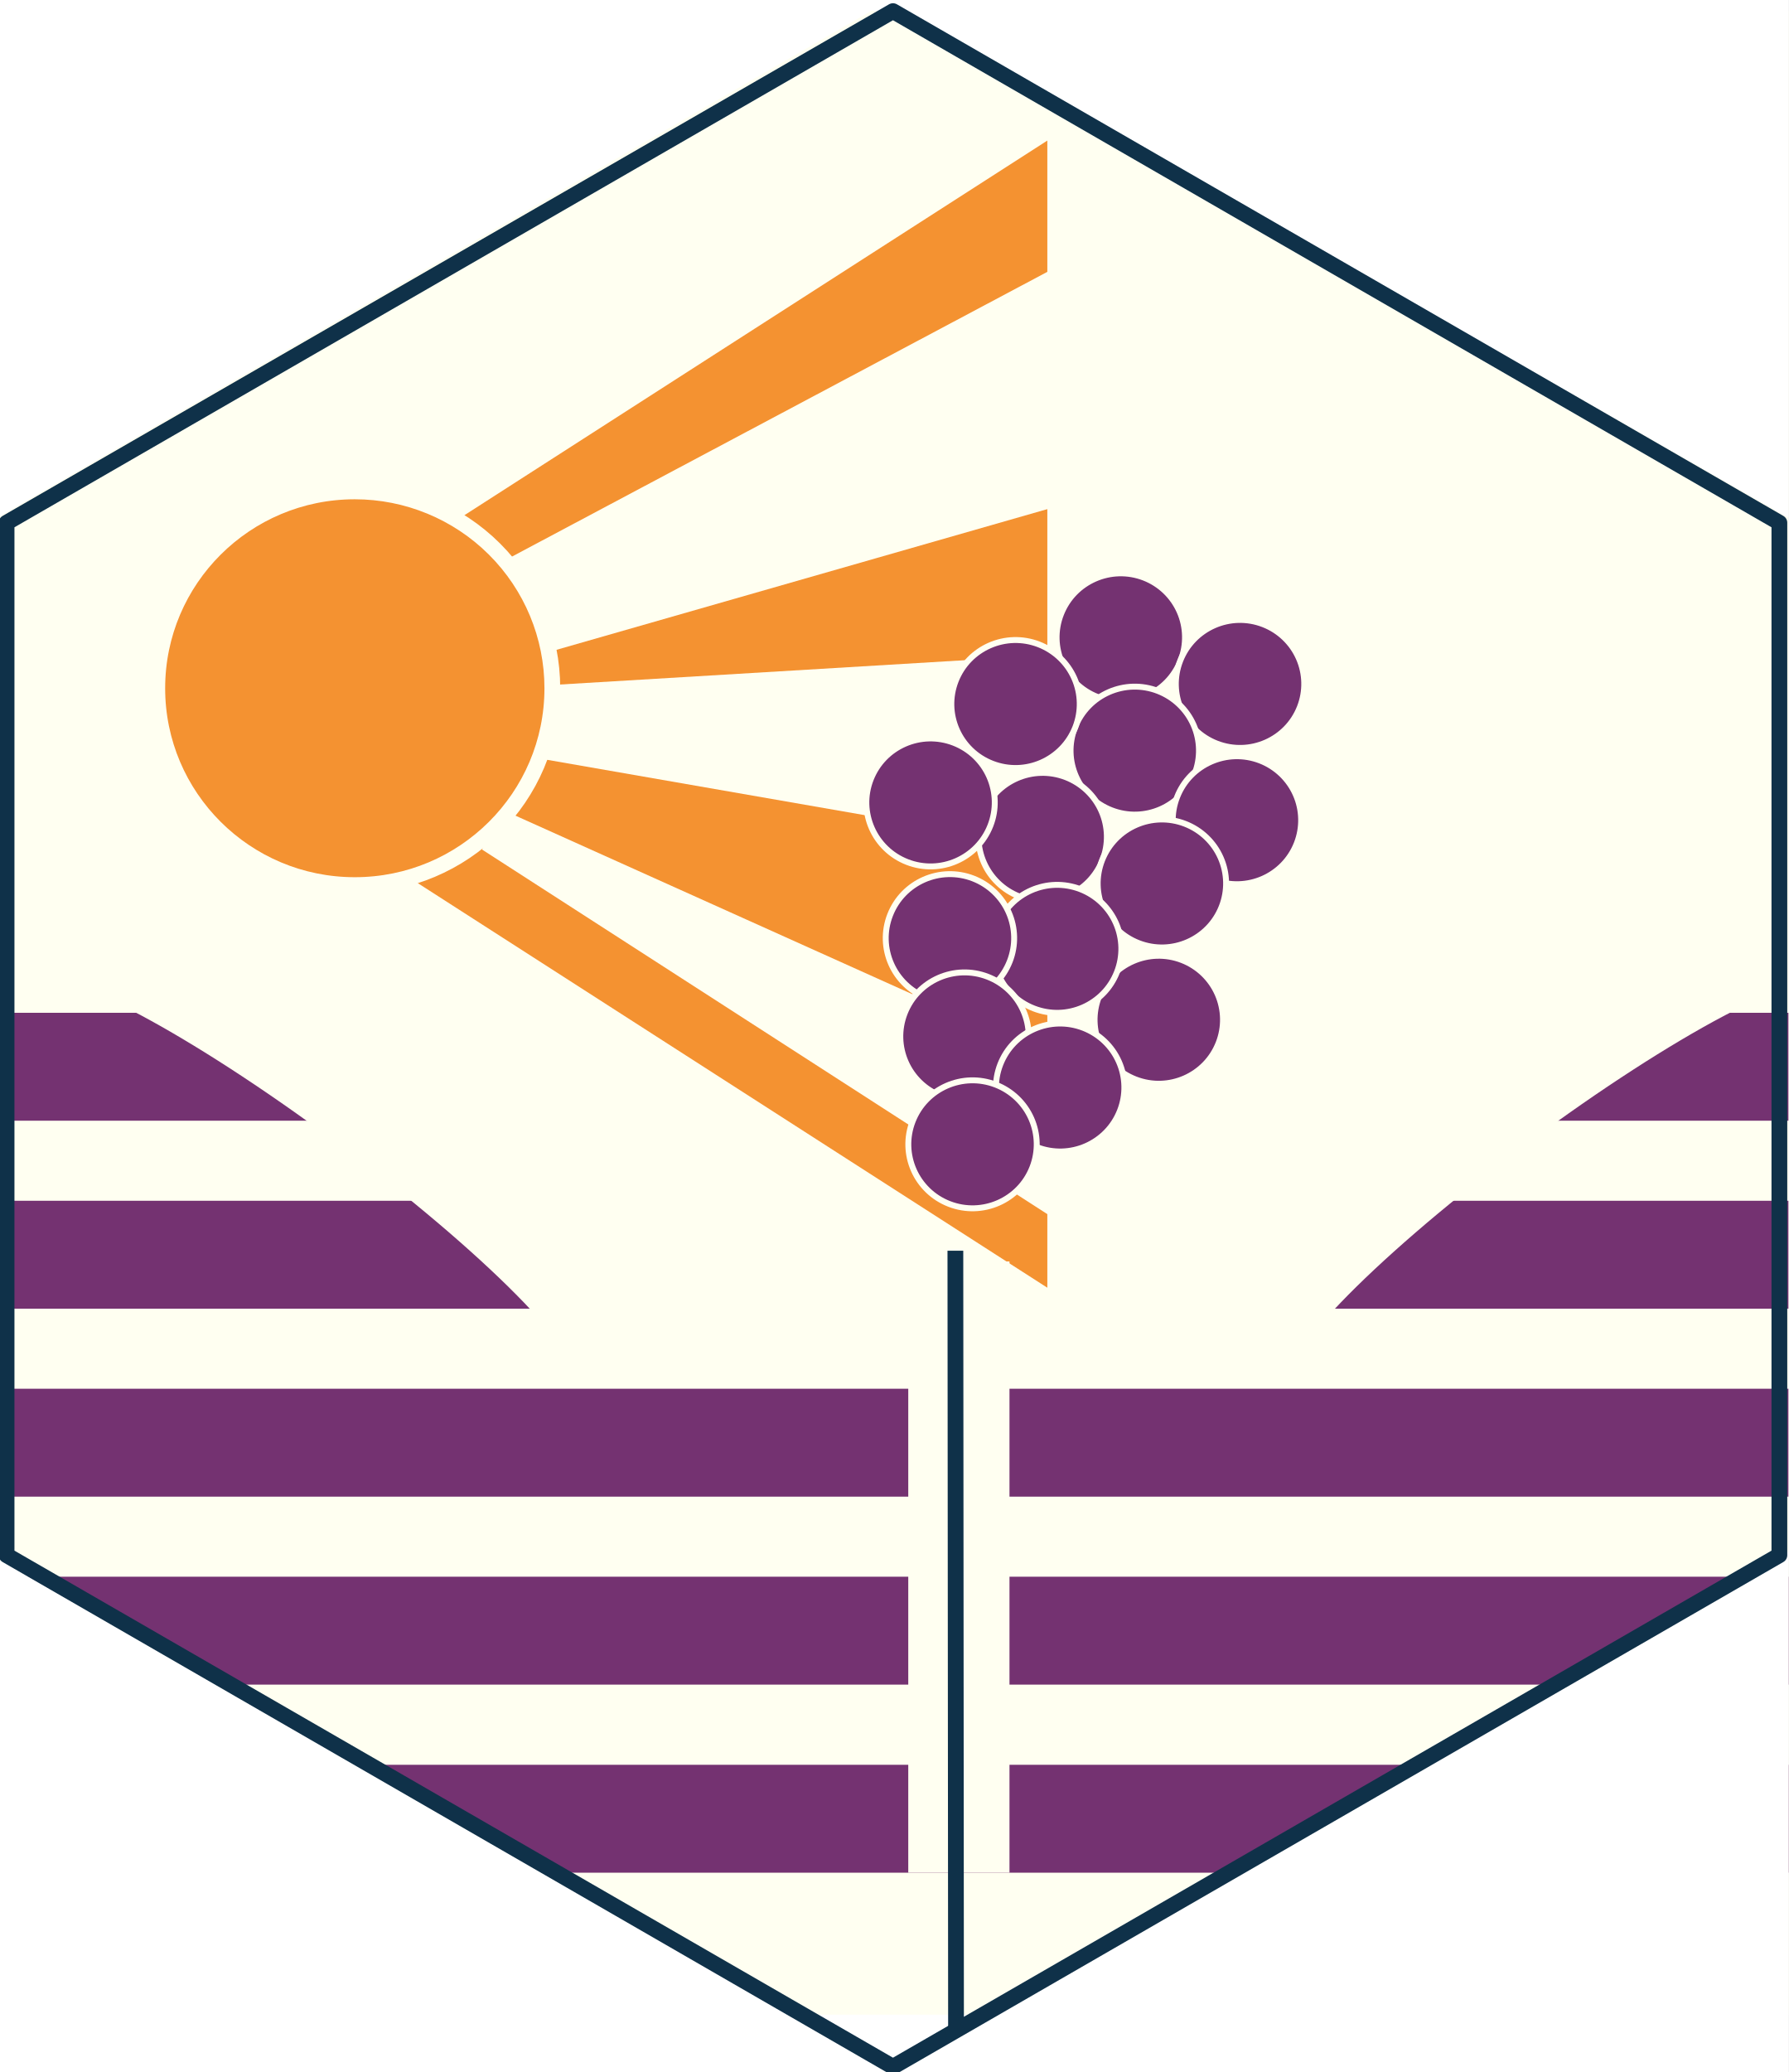
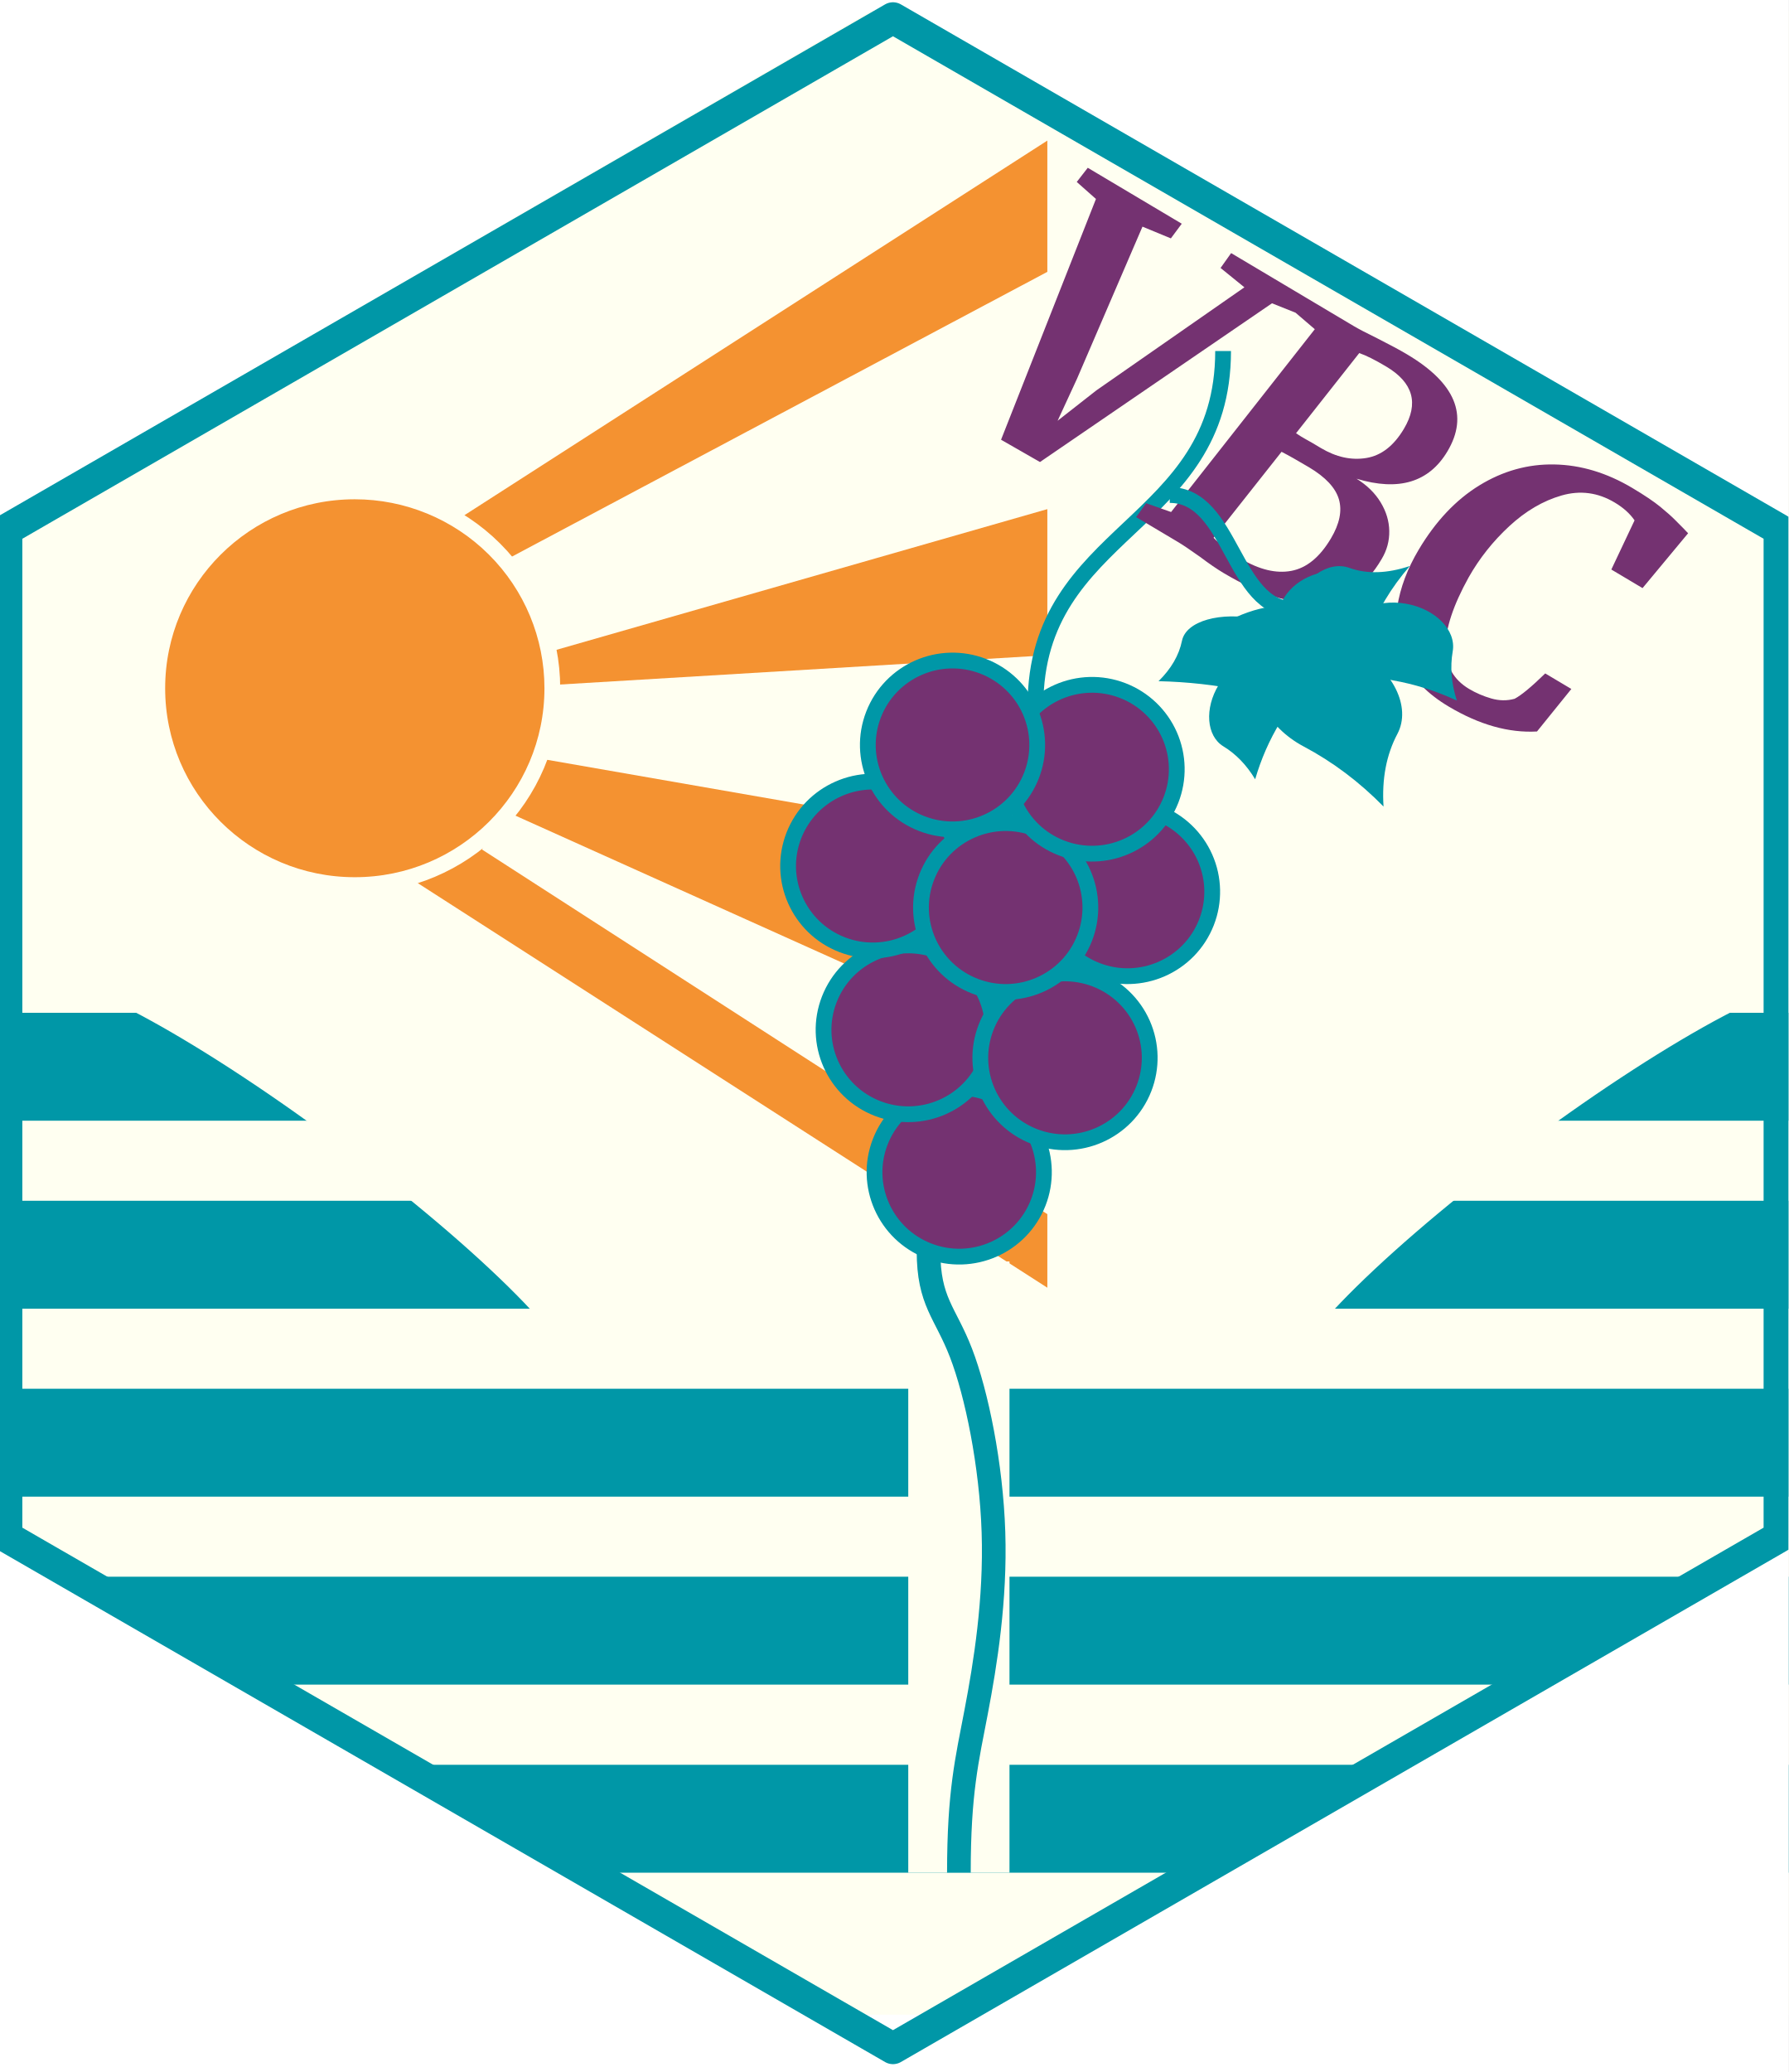
<svg xmlns="http://www.w3.org/2000/svg" version="1.1" viewBox="0.0 0.0 907.087 1050.709" fill="none" stroke="none" stroke-linecap="square" stroke-miterlimit="10">
  <clipPath id="p.0">
    <path d="m0 0l907.087 0l0 1050.709l-907.087 0l0 -1050.709z" clip-rule="nonzero" />
  </clipPath>
  <g clip-path="url(#p.0)">
    <path fill="#ffffff" d="m0 0l907.087 0l0 1050.709l-907.087 0z" fill-rule="evenodd" />
    <path fill="#fffff1" d="m-43.682 5.47l1028.441 0l0 1016.189l-1028.441 0z" fill-rule="evenodd" />
-     <path fill="#743271" d="m-24.451 513.581l989.953 0l0 54.74l-989.953 0z" fill-rule="evenodd" />
-     <path fill="#743271" d="m-24.451 608.9l989.953 0l0 54.74l-989.953 0z" fill-rule="evenodd" />
-     <path fill="#743271" d="m-24.451 704.22l989.953 0l0 54.74l-989.953 0z" fill-rule="evenodd" />
-     <path fill="#743271" d="m-8.451 799.54l989.938 0l0 54.735l-989.938 0z" fill-rule="evenodd" />
-     <path fill="#743271" d="m-8.451 894.933l989.953 0l0 54.709l-989.953 0z" fill-rule="evenodd" />
+     <path fill="#0097a7" d="m-24.451 513.581l989.953 0l0 54.74l-989.953 0z" fill-rule="evenodd" />
+     <path fill="#0097a7" d="m-24.451 608.9l989.953 0l0 54.74l-989.953 0z" fill-rule="evenodd" />
+     <path fill="#0097a7" d="m-24.451 704.22l989.953 0l0 54.74l-989.953 0z" fill-rule="evenodd" />
+     <path fill="#0097a7" d="m-8.451 799.54l989.938 0l0 54.735l-989.938 0z" fill-rule="evenodd" />
+     <path fill="#0097a7" d="m-8.451 894.933l989.953 0l0 54.709l-989.953 0z" fill-rule="evenodd" />
    <path fill="#fffff1" d="m816.534 419.418l106.705 80.477c-11.786 -8.889 -81.191 29.043 -155.02 84.723c-73.829 55.68 -124.125 108.025 -112.338 116.914l-106.705 -80.477l0 0c-11.786 -8.889 38.509 -61.233 112.338 -116.914c73.829 -55.681 143.234 -93.612 155.02 -84.723z" fill-rule="evenodd" />
    <path fill="#fffff1" d="m127.873 417.962l-107.005 80.699c11.819 -8.914 81.659 29.305 155.99 85.363c74.331 56.059 125.007 108.729 113.188 117.643l107.005 -80.699l0 0c11.819 -8.914 -38.857 -61.584 -113.188 -117.643c-74.331 -56.059 -144.171 -94.277 -155.99 -85.363z" fill-rule="evenodd" />
-     <path fill="#fffff1" d="m287.562 513.581l375.453 0l0 150.064l-375.453 0z" fill-rule="evenodd" />
-     <path fill="#f49231" d="m531.213 652.997l-398.831 -256.261l0 -69.186l398.831 -256.261z" fill-rule="evenodd" />
+     <path fill="#fffff1" d="m287.562 513.581l375.465 0l0 150.079l-375.465 0z" fill-rule="evenodd" />
+     <path fill="#f49231" d="m531.217 652.997l-398.835 -256.263l0 -69.174l398.835 -256.263z" fill-rule="evenodd" />
    <path fill="#fffff1" d="m460.678 639.688l51.339 0l0 309.953l-51.339 0z" fill-rule="evenodd" />
-     <path fill="#000000" fill-opacity="0.0" d="m484.92 1051.438l-0.346 -417.197" fill-rule="evenodd" />
-     <path stroke="#0f3149" stroke-width="8.0" stroke-linejoin="round" stroke-linecap="butt" d="m484.92 1051.438l-0.346 -417.197" fill-rule="evenodd" />
    <path fill="#f49231" d="m79.77 349.007l0 0c0 -55.13 44.856 -99.821 100.188 -99.821l0 0c26.571 0 52.055 10.517 70.843 29.237c18.789 18.72 29.344 44.11 29.344 70.584l0 0c0 55.13 -44.856 99.821 -100.188 99.821l0 0c-55.332 0 -100.188 -44.691 -100.188 -99.821z" fill-rule="evenodd" />
    <path stroke="#fffff1" stroke-width="8.0" stroke-linejoin="round" stroke-linecap="butt" d="m79.77 349.007l0 0c0 -55.13 44.856 -99.821 100.188 -99.821l0 0c26.571 0 52.055 10.517 70.843 29.237c18.789 18.72 29.344 44.11 29.344 70.584l0 0c0 55.13 -44.856 99.821 -100.188 99.821l0 0c-55.332 0 -100.188 -44.691 -100.188 -99.821z" fill-rule="evenodd" />
    <path fill="#fffff1" d="m578.357 244.659l-301.199 86.328l-19.366 -47.743l276.565 -147.058z" fill-rule="evenodd" />
    <path fill="#fffff1" d="m604.095 442.211l-327.158 -57.016l2.158 -37.778l331.551 -19.914z" fill-rule="evenodd" />
    <path fill="#fffff1" d="m618.236 671.798l-373.776 -241.016l10.86 -19.92l405.688 182.48z" fill-rule="evenodd" />
-     <path fill="#743271" d="m538.138 311.425l0 0c6.523 -16.699 25.398 -24.969 42.157 -18.472l0 0c8.048 3.12 14.523 9.298 17.999 17.174c3.476 7.877 3.669 16.807 0.537 24.826l0 0c-6.523 16.699 -25.398 24.969 -42.157 18.472l0 0c-16.76 -6.497 -25.059 -25.301 -18.535 -42.0z" fill-rule="evenodd" />
-     <path stroke="#fffff1" stroke-width="3.0" stroke-linejoin="round" stroke-linecap="butt" d="m538.138 311.425l0 0c6.523 -16.699 25.398 -24.969 42.157 -18.472l0 0c8.048 3.12 14.523 9.298 17.999 17.174c3.476 7.877 3.669 16.807 0.537 24.826l0 0c-6.523 16.699 -25.398 24.969 -42.157 18.472l0 0c-16.76 -6.497 -25.059 -25.301 -18.535 -42.0z" fill-rule="evenodd" />
-     <path fill="#743271" d="m598.611 335.057l0 0c6.523 -16.699 25.398 -24.969 42.158 -18.472l0 0c8.048 3.12 14.523 9.298 17.999 17.174c3.476 7.877 3.669 16.807 0.537 24.826l0 0c-6.523 16.699 -25.398 24.969 -42.157 18.472l0 0c-16.76 -6.497 -25.058 -25.301 -18.535 -42.0z" fill-rule="evenodd" />
-     <path stroke="#fffff1" stroke-width="3.0" stroke-linejoin="round" stroke-linecap="butt" d="m598.611 335.057l0 0c6.523 -16.699 25.398 -24.969 42.158 -18.472l0 0c8.048 3.12 14.523 9.298 17.999 17.174c3.476 7.877 3.669 16.807 0.537 24.826l0 0c-6.523 16.699 -25.398 24.969 -42.157 18.472l0 0c-16.76 -6.497 -25.058 -25.301 -18.535 -42.0z" fill-rule="evenodd" />
-     <path fill="#743271" d="m545.22 368.878l0 0c6.523 -16.699 25.398 -24.969 42.157 -18.472l0 0c8.048 3.12 14.523 9.298 17.999 17.174c3.476 7.877 3.669 16.807 0.537 24.826l0 0c-6.523 16.699 -25.398 24.969 -42.157 18.472l0 0c-16.76 -6.497 -25.058 -25.301 -18.535 -42.0z" fill-rule="evenodd" />
-     <path stroke="#fffff1" stroke-width="3.0" stroke-linejoin="round" stroke-linecap="butt" d="m545.22 368.878l0 0c6.523 -16.699 25.398 -24.969 42.157 -18.472l0 0c8.048 3.12 14.523 9.298 17.999 17.174c3.476 7.877 3.669 16.807 0.537 24.826l0 0c-6.523 16.699 -25.398 24.969 -42.157 18.472l0 0c-16.76 -6.497 -25.058 -25.301 -18.535 -42.0z" fill-rule="evenodd" />
-     <path fill="#743271" d="m597.04 404.168l0 0c6.523 -16.699 25.398 -24.969 42.157 -18.472l0 0c8.048 3.12 14.523 9.298 17.999 17.174c3.476 7.877 3.669 16.807 0.537 24.826l0 0c-6.523 16.699 -25.398 24.969 -42.158 18.472l0 0c-16.76 -6.497 -25.058 -25.301 -18.535 -42.0z" fill-rule="evenodd" />
-     <path stroke="#fffff1" stroke-width="3.0" stroke-linejoin="round" stroke-linecap="butt" d="m597.04 404.168l0 0c6.523 -16.699 25.398 -24.969 42.157 -18.472l0 0c8.048 3.12 14.523 9.298 17.999 17.174c3.476 7.877 3.669 16.807 0.537 24.826l0 0c-6.523 16.699 -25.398 24.969 -42.158 18.472l0 0c-16.76 -6.497 -25.058 -25.301 -18.535 -42.0z" fill-rule="evenodd" />
-     <path fill="#743271" d="m484.747 345.247l0 0c6.523 -16.699 25.398 -24.969 42.157 -18.472l0 0c8.048 3.12 14.523 9.298 17.999 17.174c3.476 7.877 3.669 16.807 0.537 24.826l0 0c-6.523 16.699 -25.398 24.969 -42.157 18.472l0 0c-16.76 -6.497 -25.059 -25.301 -18.535 -42.0z" fill-rule="evenodd" />
-     <path stroke="#fffff1" stroke-width="3.0" stroke-linejoin="round" stroke-linecap="butt" d="m484.747 345.247l0 0c6.523 -16.699 25.398 -24.969 42.157 -18.472l0 0c8.048 3.12 14.523 9.298 17.999 17.174c3.476 7.877 3.669 16.807 0.537 24.826l0 0c-6.523 16.699 -25.398 24.969 -42.157 18.472l0 0c-16.76 -6.497 -25.059 -25.301 -18.535 -42.0z" fill-rule="evenodd" />
-     <path fill="#743271" d="m498.503 412.61l0 0c6.523 -16.699 25.398 -24.969 42.157 -18.472l0 0c8.048 3.12 14.523 9.298 17.999 17.174c3.476 7.877 3.669 16.807 0.537 24.826l0 0c-6.523 16.699 -25.398 24.969 -42.157 18.472l0 0c-16.76 -6.497 -25.059 -25.301 -18.535 -42.0z" fill-rule="evenodd" />
-     <path stroke="#fffff1" stroke-width="3.0" stroke-linejoin="round" stroke-linecap="butt" d="m498.503 412.61l0 0c6.523 -16.699 25.398 -24.969 42.157 -18.472l0 0c8.048 3.12 14.523 9.298 17.999 17.174c3.476 7.877 3.669 16.807 0.537 24.826l0 0c-6.523 16.699 -25.398 24.969 -42.157 18.472l0 0c-16.76 -6.497 -25.059 -25.301 -18.535 -42.0z" fill-rule="evenodd" />
-     <path fill="#743271" d="m558.976 436.242l0 0c6.523 -16.699 25.398 -24.969 42.157 -18.472l0 0c8.048 3.12 14.523 9.298 17.999 17.174c3.476 7.877 3.669 16.807 0.537 24.826l0 0c-6.523 16.699 -25.398 24.969 -42.157 18.472l0 0c-16.76 -6.497 -25.058 -25.301 -18.535 -42.0z" fill-rule="evenodd" />
-     <path stroke="#fffff1" stroke-width="3.0" stroke-linejoin="round" stroke-linecap="butt" d="m558.976 436.242l0 0c6.523 -16.699 25.398 -24.969 42.157 -18.472l0 0c8.048 3.12 14.523 9.298 17.999 17.174c3.476 7.877 3.669 16.807 0.537 24.826l0 0c-6.523 16.699 -25.398 24.969 -42.157 18.472l0 0c-16.76 -6.497 -25.058 -25.301 -18.535 -42.0z" fill-rule="evenodd" />
-     <path fill="#743271" d="m557.405 505.353l0 0c6.523 -16.699 25.398 -24.969 42.157 -18.472l0 0c8.048 3.12 14.523 9.298 17.999 17.174c3.476 7.877 3.669 16.807 0.537 24.826l0 0c-6.523 16.699 -25.398 24.969 -42.157 18.472l0 0c-16.76 -6.497 -25.059 -25.301 -18.535 -42.0z" fill-rule="evenodd" />
-     <path stroke="#fffff1" stroke-width="3.0" stroke-linejoin="round" stroke-linecap="butt" d="m557.405 505.353l0 0c6.523 -16.699 25.398 -24.969 42.157 -18.472l0 0c8.048 3.12 14.523 9.298 17.999 17.174c3.476 7.877 3.669 16.807 0.537 24.826l0 0c-6.523 16.699 -25.398 24.969 -42.157 18.472l0 0c-16.76 -6.497 -25.059 -25.301 -18.535 -42.0z" fill-rule="evenodd" />
-     <path fill="#743271" d="m505.848 469.392l0 0c6.523 -16.699 25.398 -24.969 42.157 -18.472l0 0c8.048 3.12 14.523 9.298 17.999 17.174c3.476 7.877 3.669 16.807 0.537 24.826l0 0c-6.523 16.699 -25.398 24.969 -42.157 18.472l0 0c-16.76 -6.497 -25.058 -25.301 -18.535 -42.0z" fill-rule="evenodd" />
-     <path stroke="#fffff1" stroke-width="3.0" stroke-linejoin="round" stroke-linecap="butt" d="m505.848 469.392l0 0c6.523 -16.699 25.398 -24.969 42.157 -18.472l0 0c8.048 3.12 14.523 9.298 17.999 17.174c3.476 7.877 3.669 16.807 0.537 24.826l0 0c-6.523 16.699 -25.398 24.969 -42.157 18.472l0 0c-16.76 -6.497 -25.058 -25.301 -18.535 -42.0z" fill-rule="evenodd" />
-     <path fill="#743271" d="m451.476 463.958l0 0c6.523 -16.699 25.398 -24.969 42.157 -18.472l0 0c8.048 3.12 14.523 9.298 17.999 17.174c3.476 7.877 3.669 16.807 0.537 24.826l0 0c-6.523 16.699 -25.398 24.969 -42.157 18.472l0 0c-16.76 -6.497 -25.058 -25.301 -18.535 -42.0z" fill-rule="evenodd" />
-     <path stroke="#fffff1" stroke-width="3.0" stroke-linejoin="round" stroke-linecap="butt" d="m451.476 463.958l0 0c6.523 -16.699 25.398 -24.969 42.157 -18.472l0 0c8.048 3.12 14.523 9.298 17.999 17.174c3.476 7.877 3.669 16.807 0.537 24.826l0 0c-6.523 16.699 -25.398 24.969 -42.157 18.472l0 0c-16.76 -6.497 -25.058 -25.301 -18.535 -42.0z" fill-rule="evenodd" />
-     <path fill="#743271" d="m458.868 513.795l0 0c6.523 -16.699 25.398 -24.969 42.157 -18.472l0 0c8.048 3.12 14.523 9.298 17.999 17.174c3.476 7.877 3.669 16.807 0.537 24.826l0 0c-6.523 16.699 -25.398 24.969 -42.157 18.472l0 0c-16.76 -6.497 -25.058 -25.301 -18.535 -42.0z" fill-rule="evenodd" />
-     <path stroke="#fffff1" stroke-width="3.0" stroke-linejoin="round" stroke-linecap="butt" d="m458.868 513.795l0 0c6.523 -16.699 25.398 -24.969 42.157 -18.472l0 0c8.048 3.12 14.523 9.298 17.999 17.174c3.476 7.877 3.669 16.807 0.537 24.826l0 0c-6.523 16.699 -25.398 24.969 -42.157 18.472l0 0c-16.76 -6.497 -25.058 -25.301 -18.535 -42.0z" fill-rule="evenodd" />
-     <path fill="#743271" d="m507.376 539.714l0 0c6.523 -16.699 25.398 -24.969 42.157 -18.472l0 0c8.048 3.12 14.523 9.298 17.999 17.174c3.476 7.877 3.669 16.807 0.537 24.826l0 0c-6.523 16.699 -25.398 24.969 -42.157 18.472l0 0c-16.76 -6.497 -25.059 -25.301 -18.535 -42.0z" fill-rule="evenodd" />
-     <path stroke="#fffff1" stroke-width="3.0" stroke-linejoin="round" stroke-linecap="butt" d="m507.376 539.714l0 0c6.523 -16.699 25.398 -24.969 42.157 -18.472l0 0c8.048 3.12 14.523 9.298 17.999 17.174c3.476 7.877 3.669 16.807 0.537 24.826l0 0c-6.523 16.699 -25.398 24.969 -42.157 18.472l0 0c-16.76 -6.497 -25.059 -25.301 -18.535 -42.0z" fill-rule="evenodd" />
-     <path fill="#743271" d="m462.932 568.52l0 0c6.523 -16.699 25.398 -24.969 42.157 -18.472l0 0c8.048 3.12 14.523 9.298 17.999 17.174c3.476 7.877 3.669 16.807 0.537 24.826l0 0c-6.523 16.699 -25.398 24.969 -42.157 18.472l0 0c-16.76 -6.497 -25.058 -25.301 -18.535 -42.0z" fill-rule="evenodd" />
-     <path stroke="#fffff1" stroke-width="3.0" stroke-linejoin="round" stroke-linecap="butt" d="m462.932 568.52l0 0c6.523 -16.699 25.398 -24.969 42.157 -18.472l0 0c8.048 3.12 14.523 9.298 17.999 17.174c3.476 7.877 3.669 16.807 0.537 24.826l0 0c-6.523 16.699 -25.398 24.969 -42.157 18.472l0 0c-16.76 -6.497 -25.058 -25.301 -18.535 -42.0z" fill-rule="evenodd" />
-     <path fill="#743271" d="m441.645 395.151l0 0c6.523 -16.699 25.398 -24.969 42.157 -18.472l0 0c8.048 3.12 14.523 9.298 17.999 17.174c3.476 7.877 3.669 16.807 0.537 24.826l0 0c-6.523 16.699 -25.398 24.969 -42.157 18.472l0 0c-16.76 -6.497 -25.058 -25.301 -18.535 -42.0z" fill-rule="evenodd" />
-     <path stroke="#fffff1" stroke-width="3.0" stroke-linejoin="round" stroke-linecap="butt" d="m441.645 395.151l0 0c6.523 -16.699 25.398 -24.969 42.157 -18.472l0 0c8.048 3.12 14.523 9.298 17.999 17.174c3.476 7.877 3.669 16.807 0.537 24.826l0 0c-6.523 16.699 -25.398 24.969 -42.157 18.472l0 0c-16.76 -6.497 -25.058 -25.301 -18.535 -42.0z" fill-rule="evenodd" />
-     <path fill="#ffffff" d="m-398.725 563.3l1174.614 671.307l-160.126 277.921l-1174.614 -671.307z" fill-rule="evenodd" />
-     <path fill="#ffffff" d="m140.857 1230.795l1170.614 -678.362l161.638 277.008l-1170.614 678.362z" fill-rule="evenodd" />
+     <path fill="#743271" d="m446.497 578.916l0 0c8.602 -22.031 33.498 -32.945 55.606 -24.378l0 0c10.617 4.114 19.158 12.262 23.745 22.652c4.587 10.39 4.843 22.17 0.712 32.75l0 0c-8.602 22.031 -33.497 32.945 -55.606 24.378l0 0c-22.109 -8.567 -33.058 -33.371 -24.457 -55.402z" fill-rule="evenodd" />
+     <path stroke="#0097a7" stroke-width="8.0" stroke-linejoin="round" stroke-linecap="butt" d="m446.497 578.916l0 0c8.602 -22.031 33.498 -32.945 55.606 -24.378l0 0c10.617 4.114 19.158 12.262 23.745 22.652c4.587 10.39 4.843 22.17 0.712 32.75l0 0c-8.602 22.031 -33.497 32.945 -55.606 24.378l0 0c-22.109 -8.567 -33.058 -33.371 -24.457 -55.402z" fill-rule="evenodd" />
+     <path fill="#ffffff" d="m-398.725 551.069l1174.614 671.307l-160.126 277.921l-1174.614 -671.307z" fill-rule="evenodd" />
+     <path fill="#ffffff" d="m141.679 1223.288l1170.614 -678.362l161.638 277.008l-1170.614 678.362z" fill-rule="evenodd" />
    <path fill="#ffffff" d="m538.737 -50.595l-1170.614 678.362l-161.638 -277.008l1170.614 -678.362z" fill-rule="evenodd" />
    <path fill="#ffffff" d="m1102.039 373.88l-1174.614 -671.307l160.126 -277.921l1174.614 671.307z" fill-rule="evenodd" />
-     <path fill="#000000" fill-opacity="0.0" d="m452.921 5.646l449.59 259.432l0 523.562l-449.59 259.432l-449.59 -259.432l0 -523.562z" fill-rule="evenodd" />
-     <path stroke="#0f3149" stroke-width="8.0" stroke-linejoin="round" stroke-linecap="butt" d="m452.921 5.646l449.59 259.432l0 523.562l-449.59 259.432l-449.59 -259.432l0 -523.562z" fill-rule="evenodd" />
+     <path fill="#743271" d="m420.647 506.717l0 0c8.602 -22.031 33.497 -32.945 55.606 -24.378l0 0c10.617 4.114 19.158 12.262 23.745 22.652c4.587 10.39 4.843 22.17 0.712 32.75l0 0c-8.602 22.03 -33.498 32.945 -55.606 24.378l0 0c-22.109 -8.567 -33.058 -33.371 -24.457 -55.402z" fill-rule="evenodd" />
+     <path stroke="#0097a7" stroke-width="8.0" stroke-linejoin="round" stroke-linecap="butt" d="m420.647 506.717l0 0c8.602 -22.031 33.497 -32.945 55.606 -24.378l0 0c10.617 4.114 19.158 12.262 23.745 22.652c4.587 10.39 4.843 22.17 0.712 32.75l0 0c-8.602 22.03 -33.498 32.945 -55.606 24.378l0 0c-22.109 -8.567 -33.058 -33.371 -24.457 -55.402z" fill-rule="evenodd" />
+     <path fill="#743271" d="m500.151 520.916l0 0c8.602 -22.031 33.497 -32.945 55.606 -24.378l0 0c10.617 4.114 19.158 12.262 23.745 22.652c4.587 10.39 4.843 22.17 0.712 32.75l0 0c-8.602 22.031 -33.497 32.945 -55.606 24.378l0 0c-22.109 -8.567 -33.058 -33.371 -24.457 -55.402z" fill-rule="evenodd" />
+     <path stroke="#0097a7" stroke-width="8.0" stroke-linejoin="round" stroke-linecap="butt" d="m500.151 520.916l0 0c8.602 -22.031 33.497 -32.945 55.606 -24.378l0 0c10.617 4.114 19.158 12.262 23.745 22.652c4.587 10.39 4.843 22.17 0.712 32.75l0 0c-8.602 22.031 -33.497 32.945 -55.606 24.378l0 0c-22.109 -8.567 -33.058 -33.371 -24.457 -55.402z" fill-rule="evenodd" />
+     <path fill="#743271" d="m402.663 423.644l0 0c8.602 -22.031 33.497 -32.945 55.606 -24.378l0 0c10.617 4.114 19.158 12.262 23.745 22.652c4.587 10.39 4.843 22.17 0.712 32.75l0 0c-8.602 22.031 -33.498 32.945 -55.606 24.378l0 0c-22.109 -8.567 -33.058 -33.371 -24.457 -55.402z" fill-rule="evenodd" />
+     <path stroke="#0097a7" stroke-width="8.0" stroke-linejoin="round" stroke-linecap="butt" d="m402.663 423.644l0 0c8.602 -22.031 33.497 -32.945 55.606 -24.378l0 0c10.617 4.114 19.158 12.262 23.745 22.652c4.587 10.39 4.843 22.17 0.712 32.75l0 0c-8.602 22.031 -33.498 32.945 -55.606 24.378l0 0c-22.109 -8.567 -33.058 -33.371 -24.457 -55.402z" fill-rule="evenodd" />
+     <path fill="#743271" d="m531.859 436.698l0 0c8.602 -22.031 33.498 -32.945 55.606 -24.378l0 0c10.617 4.114 19.158 12.262 23.745 22.652c4.586 10.39 4.843 22.17 0.712 32.75l0 0c-8.602 22.031 -33.498 32.945 -55.606 24.378l0 0c-22.109 -8.567 -33.058 -33.371 -24.457 -55.402z" fill-rule="evenodd" />
+     <path stroke="#0097a7" stroke-width="8.0" stroke-linejoin="round" stroke-linecap="butt" d="m531.859 436.698l0 0c8.602 -22.031 33.498 -32.945 55.606 -24.378l0 0c10.617 4.114 19.158 12.262 23.745 22.652c4.586 10.39 4.843 22.17 0.712 32.75l0 0c-8.602 22.031 -33.498 32.945 -55.606 24.378l0 0c-22.109 -8.567 -33.058 -33.371 -24.457 -55.402z" fill-rule="evenodd" />
+     <path fill="#743271" d="m470.056 444.698l0 0c8.602 -22.031 33.498 -32.945 55.606 -24.378l0 0c10.617 4.114 19.158 12.262 23.745 22.652c4.586 10.39 4.843 22.17 0.712 32.75l0 0c-8.602 22.031 -33.498 32.945 -55.606 24.378l0 0c-22.109 -8.567 -33.058 -33.371 -24.457 -55.402z" fill-rule="evenodd" />
+     <path stroke="#0097a7" stroke-width="8.0" stroke-linejoin="round" stroke-linecap="butt" d="m470.056 444.698l0 0c8.602 -22.031 33.498 -32.945 55.606 -24.378l0 0c10.617 4.114 19.158 12.262 23.745 22.652c4.586 10.39 4.843 22.17 0.712 32.75l0 0c-8.602 22.031 -33.498 32.945 -55.606 24.378l0 0c-22.109 -8.567 -33.058 -33.371 -24.457 -55.402z" fill-rule="evenodd" />
+     <path fill="#743271" d="m513.875 374.577l0 0c8.602 -22.031 33.497 -32.945 55.606 -24.378l0 0c10.617 4.114 19.158 12.262 23.745 22.652c4.586 10.39 4.843 22.17 0.712 32.75l0 0c-8.602 22.031 -33.498 32.945 -55.606 24.378l0 0c-22.109 -8.567 -33.058 -33.371 -24.457 -55.402z" fill-rule="evenodd" />
+     <path stroke="#0097a7" stroke-width="8.0" stroke-linejoin="round" stroke-linecap="butt" d="m513.875 374.577l0 0c8.602 -22.031 33.497 -32.945 55.606 -24.378l0 0c10.617 4.114 19.158 12.262 23.745 22.652c4.586 10.39 4.843 22.17 0.712 32.75l0 0c-8.602 22.031 -33.498 32.945 -55.606 24.378l0 0c-22.109 -8.567 -33.058 -33.371 -24.457 -55.402z" fill-rule="evenodd" />
+     <path fill="#743271" d="m443.101 362.255l0 0c8.602 -22.031 33.498 -32.945 55.606 -24.378l0 0c10.617 4.114 19.158 12.262 23.745 22.652c4.586 10.39 4.843 22.17 0.712 32.75l0 0c-8.602 22.031 -33.498 32.945 -55.606 24.378l0 0c-22.109 -8.567 -33.058 -33.371 -24.457 -55.402z" fill-rule="evenodd" />
+     <path stroke="#0097a7" stroke-width="8.0" stroke-linejoin="round" stroke-linecap="butt" d="m443.101 362.255l0 0c8.602 -22.031 33.498 -32.945 55.606 -24.378l0 0c10.617 4.114 19.158 12.262 23.745 22.652c4.586 10.39 4.843 22.17 0.712 32.75l0 0c-8.602 22.031 -33.498 32.945 -55.606 24.378l0 0c-22.109 -8.567 -33.058 -33.371 -24.457 -55.402z" fill-rule="evenodd" />
+     <path fill="#000000" fill-opacity="0.0" d="m525.213 357.594c0 -44.898 23.787 -67.346 47.575 -89.795c23.787 -22.449 47.575 -44.898 47.575 -89.795" fill-rule="evenodd" />
+     <path stroke="#0097a7" stroke-width="8.0" stroke-linejoin="round" stroke-linecap="butt" d="m525.213 357.594c0 -44.898 23.787 -67.346 47.575 -89.795c23.787 -22.449 47.575 -44.898 47.575 -89.795" fill-rule="evenodd" />
+     <path fill="#000000" fill-opacity="0.0" d="m568.162 36.92l350.961 208.819l-126.425 212.472l-350.961 -208.819z" fill-rule="evenodd" />
+     <path fill="#743271" d="m599.393 113.443l-5.52 7.443l-14.404 -5.952l-33.213 77.147l-9.826 21.281l19.682 -15.416l75.054 -52.251l-12.089 -9.811l5.359 -7.539l38.927 23.162l-6.003 7.155l-12.2 -4.859l-117.676 80.491l-19.743 -11.31l48.134 -122.086l-9.738 -8.63l5.585 -7.186l47.669 28.363zm87.245 51.91q3.706 2.205 11.851 6.179q9.756 4.932 15.248 8.2q36.672 21.819 20.428 49.118q-14.038 23.593 -46.112 13.909q7.974 4.963 12.218 11.979q4.257 7.024 4.373 14.529q0.129 7.513 -3.81 14.133q-12.431 21.258 -32.742 22.3q-20.311 1.042 -47.449 -15.105q-5.17 -3.076 -11.968 -8.212q-7.687 -5.446 -10.923 -7.372l-21.485 -12.783l5.063 -7.042l12.657 4.458l72.888 -92.703l-9.995 -8.565l5.52 -7.443l24.237 14.421zm-29.28 54.342q2.657 1.799 4.719 2.917q2.076 1.126 3.526 1.989l4.364 2.597q11.629 6.919 23.01 5.055q11.403 -1.87 19.089 -14.787q11.537 -19.39 -8.981 -31.598q-8.567 -5.097 -13.667 -6.823l-32.061 40.651zm-41.807 52.997q2.26 2.436 6.578 5.659q4.318 3.224 7.232 4.958q14.046 8.357 25.619 6.171q11.587 -2.178 20.048 -16.398q6.632 -11.145 4.07 -19.887q-2.562 -8.742 -15.157 -16.236q-8.567 -5.097 -13.929 -7.851l-34.462 43.586zm213.507 -8.818q-3.505 -5.14 -10.125 -9.079q-12.77 -7.598 -26.898 -3.532q-14.107 4.061 -26.547 15.586q-12.44 11.526 -20.579 25.937q-23.511 42.447 0.243 56.58q5.17 3.076 11.235 4.83q6.065 1.754 11.837 0.152q5.079 -2.669 15.522 -12.855l13.253 7.886l-17.427 21.558q-21.5 1.207 -44.771 -12.638q-16.154 -9.611 -22.267 -22.867q-6.105 -13.269 -3.824 -27.766q2.281 -14.497 10.838 -28.878q12.88 -21.646 30.788 -32.645q17.93 -11.004 38.045 -10.618q20.123 0.373 39.513 11.91q9.212 5.481 14.144 9.506q4.932 4.025 7.794 6.946q2.87 2.908 3.967 3.997l2.421 2.531l-23.112 27.812l-15.831 -9.42l11.782 -24.935z" fill-rule="nonzero" />
+     <path fill="#000000" fill-opacity="0.0" d="m593.307 251.024c15.866 0 23.799 14.52 31.732 29.039c7.933 14.52 15.866 29.039 31.732 29.039" fill-rule="evenodd" />
+     <path stroke="#0097a7" stroke-width="8.0" stroke-linejoin="round" stroke-linecap="butt" d="m593.307 251.024c15.866 0 23.799 14.52 31.732 29.039c7.933 14.52 15.866 29.039 31.732 29.039" fill-rule="evenodd" />
+     <path fill="#0097a7" d="m664.402 343.393l0 0c10.741 3.862 23.919 -5.417 29.433 -20.724q6.901 -19.157 21.237 -35.64q-17.259 5.764 -30.702 0.931l0 0c-10.741 -3.862 -23.919 5.417 -29.433 20.724l0 0c-5.514 15.307 -1.277 30.847 9.465 34.709z" fill-rule="evenodd" />
+     <path fill="#0097a7" d="m669.488 339.215l0 0c-2.053 10.028 -19.383 14.964 -38.709 11.024q-21.186 -4.319 -43.155 -4.809q9.629 -9.489 11.879 -20.482l0 0c2.053 -10.028 19.383 -14.964 38.709 -11.024l0 0c19.326 3.94 33.328 15.263 31.276 25.291z" fill-rule="evenodd" />
+     <path fill="#0097a7" d="m687.467 329.25l0 0c18.995 10.072 28.535 29.278 21.307 42.898q-8.402 15.834 -7.033 36.85q-18.365 -18.716 -40.448 -30.425l0 0c-18.995 -10.072 -28.535 -29.278 -21.307 -42.898l0 0c7.228 -13.62 28.485 -16.497 47.48 -6.425z" fill-rule="evenodd" />
+     <path fill="#0097a7" d="m646.984 335.033l0 0c8.61 5.245 9.661 19.219 2.346 31.213q-8.152 13.367 -12.702 28.927q-6.536 -10.862 -16.133 -16.707l0 0c-8.61 -5.245 -9.661 -19.219 -2.346 -31.213l0 0c7.315 -11.994 20.224 -17.465 28.835 -12.22z" fill-rule="evenodd" />
+     <path fill="#0097a7" d="m682.53 320.828l0 0c-1.87 10.724 8.769 21.533 23.764 24.142q16.711 2.908 32.64 10.302q-4.188 -13.043 -2.104 -24.995l0 0c1.87 -10.724 -8.769 -21.533 -23.764 -24.142l0 0c-14.994 -2.609 -28.665 3.969 -30.535 14.693z" fill-rule="evenodd" />
+     <path fill="#0097a7" d="m649.604 319.527l0 0c-4.288 -9.463 2.001 -21.555 14.047 -27.008l0 0c12.046 -5.453 25.287 -2.203 29.575 7.26l0 0c4.288 9.463 -2.001 21.555 -14.047 27.008l0 0c-12.046 5.453 -25.287 2.203 -29.575 -7.26z" fill-rule="evenodd" />
+     <path fill="#0097a7" d="m603.024 339.254l0 0c-3.218 -7.106 7.435 -18.873 23.795 -26.283l0 0c16.36 -7.41 32.231 -7.657 35.449 -0.551l0 0c3.218 7.106 -7.435 18.873 -23.795 26.283l0 0c-16.36 7.41 -32.231 7.657 -35.449 0.551z" fill-rule="evenodd" />
+     <path fill="#000000" fill-opacity="0.0" d="m470.954 634.318c0 25.874 8.51 31.091 16.469 51.748c7.96 20.657 15.369 56.753 16.469 90.983c1.1 34.231 -4.109 66.596 -8.768 90.983c-4.659 24.387 -8.768 40.796 -8.768 81.592" fill-rule="evenodd" />
+     <path stroke="#0097a7" stroke-width="12.0" stroke-linejoin="round" stroke-linecap="butt" d="m470.954 634.318c0 25.874 8.51 31.091 16.469 51.748c7.96 20.657 15.369 56.753 16.469 90.983c1.1 34.231 -4.109 66.596 -8.768 90.983c-4.659 24.387 -8.768 40.796 -8.768 81.592" fill-rule="evenodd" />
+     <path fill="#000000" fill-opacity="0.0" d="m452.921 9.152l449.59 259.432l0 510.711l-449.59 259.432l-449.59 -259.432l0 -510.711z" fill-rule="evenodd" />
+     <path stroke="#0097a7" stroke-width="16.0" stroke-linejoin="round" stroke-linecap="butt" d="m452.921 9.152l449.59 259.432l0 510.711l-449.59 259.432l-449.59 -259.432l0 -510.711z" fill-rule="evenodd" />
  </g>
</svg>
